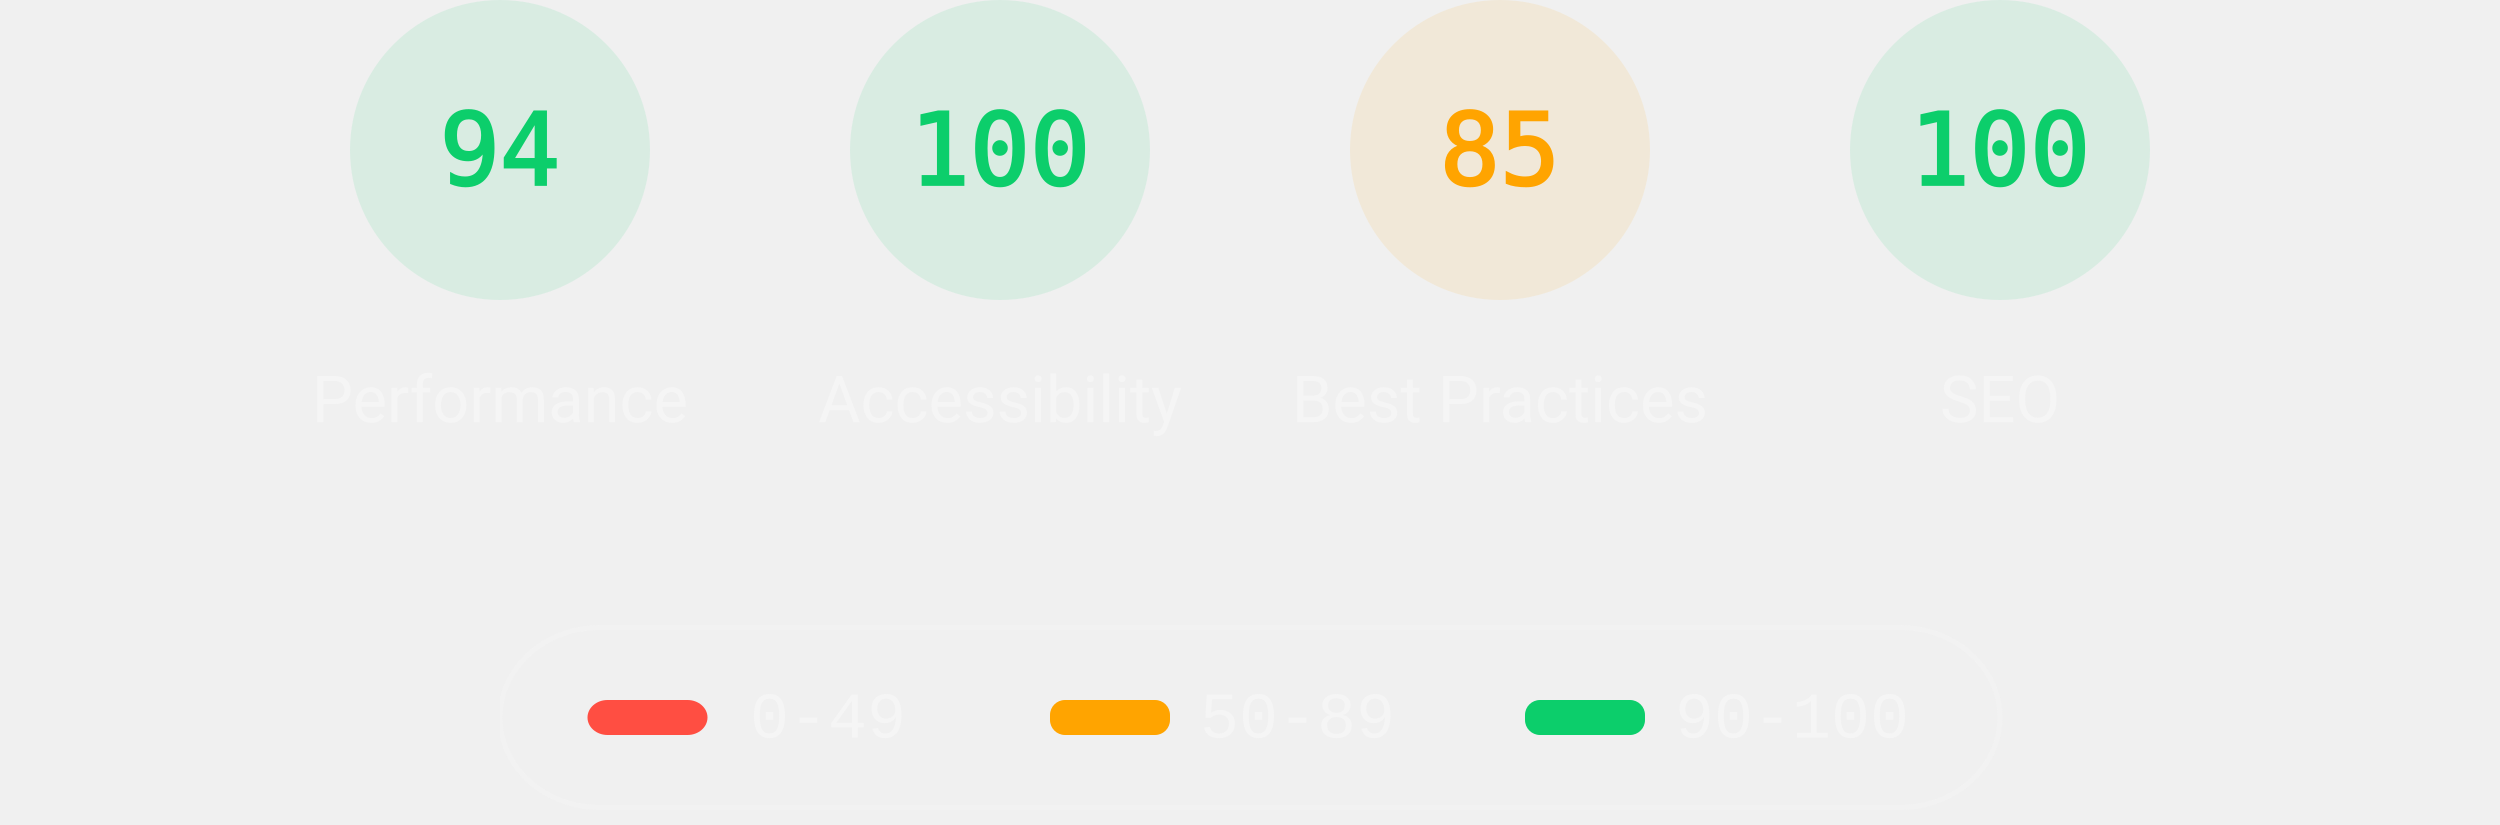
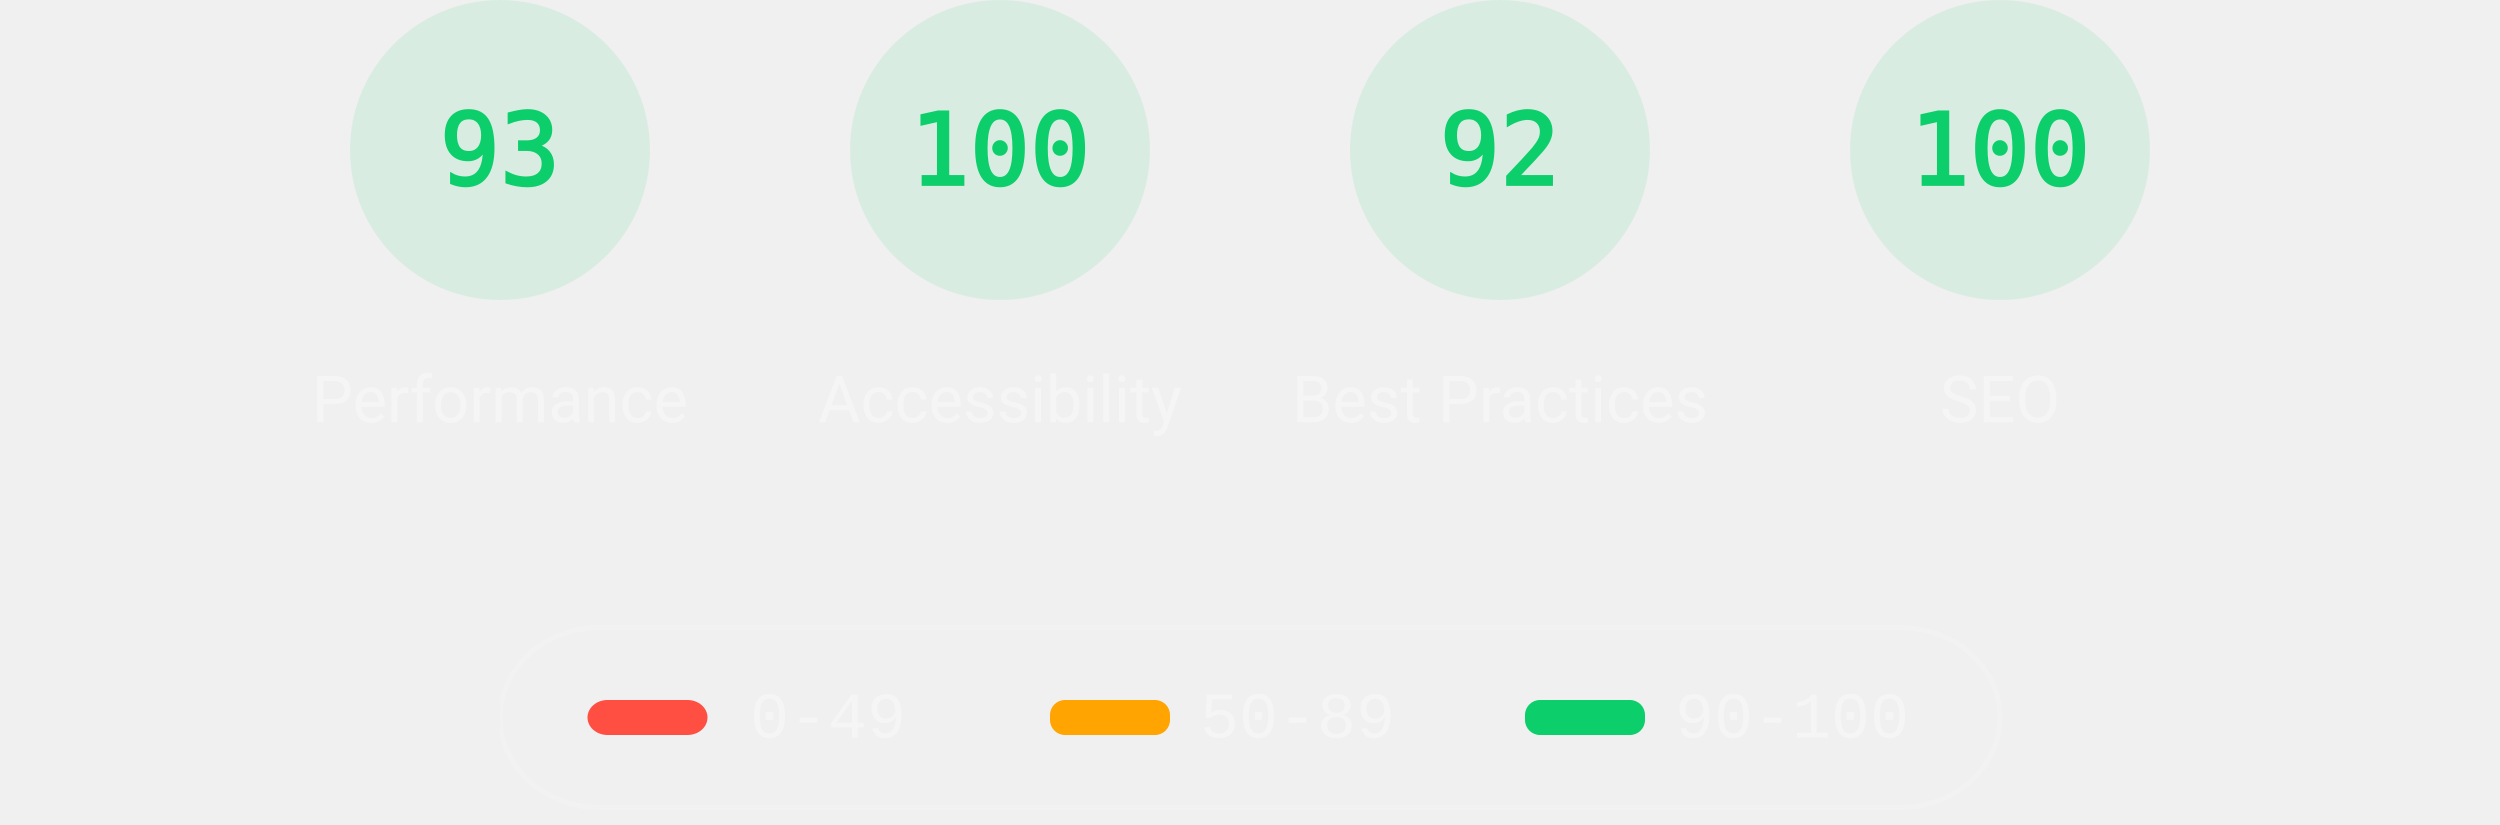
<svg xmlns="http://www.w3.org/2000/svg" class="theme--dark" fill="none" width="1000" height="330">
  <style>
			.gauge-base {
				opacity: 0.1
			}

			.gauge-arc {
				fill: none;
				animation-delay: 250ms;
				stroke-linecap: round;
				transform: rotate(-90deg);
				transform-origin: 100px 60px;
				animation: load-gauge 1s ease forwards
			}

			.guage-text {
				font-size: 40px;
				font-family: monospace;
				text-align: center
			}

			.guage-red {
				color: #ff4e42;
				fill: #ff4e42;
				stroke: #ff4e42
			}
			.guage-orange {
				color: #ffa400;
				fill: #ffa400;
				stroke: #ffa400
			}
			.guage-green {
				color: #0cce6b;
				fill: #0cce6b;
				stroke: #0cce6b
			}
			.theme--agnostic .guage-undefined {
				color: #5c5c5c;
				fill: #5c5c5c;
				stroke: #5c5c5c
			}
			.theme--light .guage-undefined {
				color: #1e1e1e;
				fill: #1e1e1e;
				stroke: #1e1e1e
			}
			.theme--dark .guage-undefined {
				color: #f5f5f5;
				fill: #f5f5f5;
				stroke: #f5f5f5
			}

			.guage-title {
				stroke: none;
				font-size: 26px;
				line-height: 26px;
				font-family: Roboto, Halvetica, Arial, sans-serif
			}
			.metric.guage-title {
				font-family: 'Courier New', Courier, monospace
			}
			.theme--agnostic .guage-title {
				color: #737373;
				fill: #737373
			}
			.theme--light .guage-title {
				color: #212121;
				fill: #212121
			}
			.theme--dark .guage-title {
				color: #f5f5f5;
				fill: #f5f5f5
			}

			@keyframes load-gauge {
				from {
					stroke-dasharray: 0 352.858
				}
			}
			.lh-gauge--pwa__disc {
				fill: #e0e0e0
			}
			.lh-gauge--pwa__logo {
				position: relative;
				fill: #b0b0b0
			}
			.lh-gauge--pwa__invisible {
				display: none
			}
			.lh-gauge--pwa__visible {
				display: inline
			}
			.guage-invisible {
				display: none
			}
			.lh-gauge--pwa__logo--primary-color {
				fill: #304ffe
			}
			.theme--agnostic .lh-gauge--pwa__logo--secondary-color {
				fill: #787878
			}
			.theme--light .lh-gauge--pwa__logo--secondary-color {
				fill: #3d3d3d
			}
			.theme--dark .lh-gauge--pwa__logo--secondary-color {
				fill: #d8b6b6
			}
			.theme--light #svg_2 {
				stroke: #00000022
			}
			.theme--agnostic #svg_2 {
				stroke: #616161
			}
			.theme--light #svg_2 {
				stroke: #00000022
			}
			.theme--dark #svg_2 {
				stroke: #f5f5f566
			}
		</style>
  <svg class="guage-div guage-perf guage-green" viewBox="0 0 200 200" width="200" height="200" x="100" y="0">
    <circle class="gauge-base" r="56" cx="100" cy="60" stroke-width="8" />
-     <circle class="gauge-arc guage-arc-1" r="56" cx="100" cy="60" stroke-width="8" style="stroke-dasharray: 330.747, 351.858;" />
-     <text class="guage-text" x="100px" y="60px" alignment-baseline="central" dominant-baseline="central" text-anchor="middle">94</text>
+     <circle class="gauge-arc guage-arc-1" r="56" cx="100" cy="60" stroke-width="8" style="stroke-dasharray: 327.228, 351.858;" />
+     <text class="guage-text" x="100px" y="60px" alignment-baseline="central" dominant-baseline="central" text-anchor="middle">93</text>
    <text class="guage-title" x="100px" y="160px" alignment-baseline="central" dominant-baseline="central" text-anchor="middle">Performance</text>
  </svg>
  <svg class="guage-div guage-acc guage-green" viewBox="0 0 200 200" width="200" height="200" x="300" y="0">
    <circle class="gauge-base" r="56" cx="100" cy="60" stroke-width="8" />
    <circle class="gauge-arc guage-arc-2" r="56" cx="100" cy="60" stroke-width="8" style="stroke-dasharray: 351.858, 351.858;" />
    <text class="guage-text" x="100px" y="60px" alignment-baseline="central" dominant-baseline="central" text-anchor="middle">100</text>
    <text class="guage-title" x="100px" y="160px" alignment-baseline="central" dominant-baseline="central" text-anchor="middle">Accessibility</text>
  </svg>
-   <svg class="guage-div guage-best guage-orange" viewBox="0 0 200 200" width="200" height="200" x="500" y="0">
-     <circle class="gauge-base" r="56" cx="100" cy="60" stroke-width="8" />
-     <circle class="gauge-arc guage-arc-3" r="56" cx="100" cy="60" stroke-width="8" style="stroke-dasharray: 299.079, 351.858;" />
-     <text class="guage-text" x="100px" y="60px" alignment-baseline="central" dominant-baseline="central" text-anchor="middle">85</text>
+   <svg class="guage-div guage-best guage-green" viewBox="0 0 200 200" width="200" height="200" x="500" y="0">
+     <circle class="gauge-base" r="56" cx="100" cy="60" stroke-width="8" />
+     <circle class="gauge-arc guage-arc-3" r="56" cx="100" cy="60" stroke-width="8" style="stroke-dasharray: 323.709, 351.858;" />
+     <text class="guage-text" x="100px" y="60px" alignment-baseline="central" dominant-baseline="central" text-anchor="middle">92</text>
    <text class="guage-title" x="100px" y="160px" alignment-baseline="central" dominant-baseline="central" text-anchor="middle">Best Practices</text>
  </svg>
  <svg class="guage-div guage-seo guage-green" viewBox="0 0 200 200" width="200" height="200" x="700" y="0">
    <circle class="gauge-base" r="56" cx="100" cy="60" stroke-width="8" />
    <circle class="gauge-arc guage-arc-4" r="56" cx="100" cy="60" stroke-width="8" style="stroke-dasharray: 351.858, 351.858;" />
    <text class="guage-text" x="100px" y="60px" alignment-baseline="central" dominant-baseline="central" text-anchor="middle">100</text>
    <text class="guage-title" x="100px" y="160px" alignment-baseline="central" dominant-baseline="central" text-anchor="middle">SEO</text>
  </svg>
  <svg class="guage-div guage-pwa guage-invisible" viewBox="0 0 200 200" width="200" height="200" x="900" y="0">
    <svg viewBox="0 0 60 60" width="112" height="112" x="44" y="4">
      <defs>
        <linearGradient id="lh-gauge--pwa__check-circle__gradient-0" x1="50%" y1="0%" x2="50%" y2="100%">
          <stop stop-color="#00C852" offset="0%" />
          <stop stop-color="#009688" offset="100%" />
        </linearGradient>
        <linearGradient id="lh-gauge--pwa__installable__shadow-gradient-0" x1="76.056%" x2="24.111%" y1="82.995%" y2="24.735%">
          <stop stop-color="#A5D6A7" offset="0%" />
          <stop stop-color="#80CBC4" offset="100%" />
        </linearGradient>
        <linearGradient id="lh-gauge--pwa__fast-reliable__shadow-gradient-0" x1="76.056%" y1="82.995%" x2="25.678%" y2="26.493%">
          <stop stop-color="#64B5F6" offset="0%" />
          <stop stop-color="#2979FF" offset="100%" />
        </linearGradient>
        <g id="lh-gauge--pwa__fast-reliable-badge-0">
          <circle fill="#FFFFFF" cx="10" cy="10" r="10" />
          <path fill="#304FFE" d="M10 3.58l5.25 2.34v3.5c0 3.23-2.24 6.26-5.25 7-3.01-.74-5.25-3.77-5.25-7v-3.5L10 3.58zm-.47 10.74l2.76-4.83.03-.07c.04-.08 0-.24-.22-.24h-1.64l.47-3.26h-.47l-2.7 4.77c-.02.01.05-.1-.04.05-.09.16-.1.31.18.31h1.63l-.47 3.27h.47z" />
        </g>
        <g id="lh-gauge--pwa__installable-badge-0">
          <circle fill="#FFFFFF" cx="10" cy="10" r="10" />
          <path fill="#009688" d="M10 4.167A5.835 5.835 0 0 0 4.167 10 5.835 5.835 0 0 0 10 15.833 5.835 5.835 0 0 0 15.833 10 5.835 5.835 0 0 0 10 4.167zm2.917 6.416h-2.334v2.334H9.417v-2.334H7.083V9.417h2.334V7.083h1.166v2.334h2.334v1.166z" />
        </g>
      </defs>
      <g stroke="none" fill-rule="nonzero">
        <circle class="lh-gauge--pwa__disc" cx="30" cy="30" r="30" />
        <g class="lh-gauge--pwa__logo">
          <path d="M35.66 19.39l.7-1.75h2L37.4 15 38.6 12l3.4 9h-2.51l-.58-1.61z" />
          <path d="M33.52 21l3.65-9h-2.42l-2.5 5.82L30.5 12h-1.86l-1.9 5.82-1.35-2.65-1.21 3.72L25.4 21h2.38l1.72-5.2 1.64 5.2z" />
          <path fill-rule="nonzero" d="M20.3 17.91h1.48c.45 0 .85-.05 1.2-.15l.39-1.18 1.07-3.3a2.64 2.64 0 0 0-.28-.37c-.55-.6-1.36-.91-2.42-.91H18v9h2.3V17.9zm1.96-3.84c.22.22.33.5.33.87 0 .36-.1.65-.29.87-.2.23-.59.35-1.15.35h-.86v-2.41h.87c.52 0 .89.1 1.1.32z" />
        </g>
        <rect class="lh-gauge--pwa__component lh-gauge--pwa__na-line lh-gauge--pwa__invisible" fill="#FFFFFF" x="20" y="32" width="20" height="4" rx="2" />
        <g class="lh-gauge--pwa__component lh-gauge--pwa__fast-reliable-badge lh-gauge--pwa__invisible" transform="translate(20, 29)">
          <path fill="url(#lh-gauge--pwa__fast-reliable__shadow-gradient-0)" d="M33.63 19.49A30 30 0 0 1 16.2 30.36L3 17.14 17.14 3l16.49 16.49z" />
          <use href="#lh-gauge--pwa__fast-reliable-badge-0" />
        </g>
        <g class="lh-gauge--pwa__component lh-gauge--pwa__installable-badge lh-gauge--pwa__invisible" transform="translate(20, 29)">
          <path fill="url(#lh-gauge--pwa__installable__shadow-gradient-0)" d="M33.629 19.487c-4.272 5.453-10.391 9.39-17.415 10.869L3 17.142 17.142 3 33.63 19.487z" />
          <use href="#lh-gauge--pwa__installable-badge-0" />
        </g>
        <g class="lh-gauge--pwa__component lh-gauge--pwa__fast-reliable-installable-badges lh-gauge--pwa__invisible">
          <g transform="translate(8, 29)">
            <path fill="url(#lh-gauge--pwa__fast-reliable__shadow-gradient-0)" d="M16.321 30.463L3 17.143 17.142 3l22.365 22.365A29.864 29.864 0 0 1 22 31c-1.942 0-3.84-.184-5.679-.537z" />
            <use href="#lh-gauge--pwa__fast-reliable-badge-0" />
          </g>
          <g transform="translate(32, 29)">
            <path fill="url(#lh-gauge--pwa__installable__shadow-gradient-0)" d="M25.982 11.84a30.107 30.107 0 0 1-13.08 15.203L3 17.143 17.142 3l8.84 8.84z" />
            <use href="#lh-gauge--pwa__installable-badge-0" />
          </g>
        </g>
        <g class="lh-gauge--pwa__component lh-gauge--pwa__check-circle lh-gauge--pwa__invisible" transform="translate(18, 28)">
          <circle fill="#FFFFFF" cx="12" cy="12" r="12" />
          <path fill="url(#lh-gauge--pwa__check-circle__gradient-0)" d="M12 2a10 10 0 1 0 0 20 10 10 0 0 0 0-20zm-2 15l-5-5 1.41-1.41L10 14.17l7.59-7.59L19 8l-9 9z" />
        </g>
      </g>
    </svg>
    <text class="guage-title" y="160px" alignment-baseline="central" dominant-baseline="central" text-anchor="middle">
      <tspan x="100px" dy="-6px">Progressive</tspan>
      <tspan x="100px" dy="30px">Web App</tspan>
    </text>
  </svg>
  <svg width="604" height="76" x="200" y="250">
    <g>
      <rect fill="none" id="canvas_background" height="80" width="604" y="-1" x="-1" />
      <g display="none" overflow="visible" y="0" x="0" height="100%" width="100%" id="canvasGrid">
        <rect fill="url(#gridpattern)" stroke-width="0" y="0" x="0" height="100%" width="100%" />
      </g>
    </g>
    <g>
      <rect fill-opacity="0" stroke-width="2" rx="40" id="svg_2" height="72" width="600" y="1" x="0" fill="#000000" />
      <rect stroke="#000" rx="8" id="svg_3" height="14" width="48" y="30" x="35" stroke-opacity="null" stroke-width="0" fill="#ff4e42" />
      <rect stroke="#000" rx="6" id="svg_4" height="14" width="48" y="30" x="220" stroke-opacity="null" stroke-width="0" fill="#ffa400" />
      <rect stroke="#000" rx="6" id="svg_5" height="14" width="48" y="30" x="410" stroke-opacity="null" stroke-width="0" fill="#0cce6b" />
      <text class="metric guage-title" xml:space="preserve" text-anchor="start" font-size="26" id="svg_6" y="45" x="100" stroke-opacity="null" stroke-width="0" stroke="#000">0-49</text>
      <text class="metric guage-title" xml:space="preserve" text-anchor="start" font-size="26" id="svg_7" y="45" x="280" stroke-opacity="null" stroke-width="0" stroke="#000">50-89</text>
      <text class="metric guage-title" xml:space="preserve" text-anchor="start" font-size="26" id="svg_8" y="45" x="470" stroke-opacity="null" stroke-width="0" stroke="#000">90-100</text>
    </g>
  </svg>
</svg>
